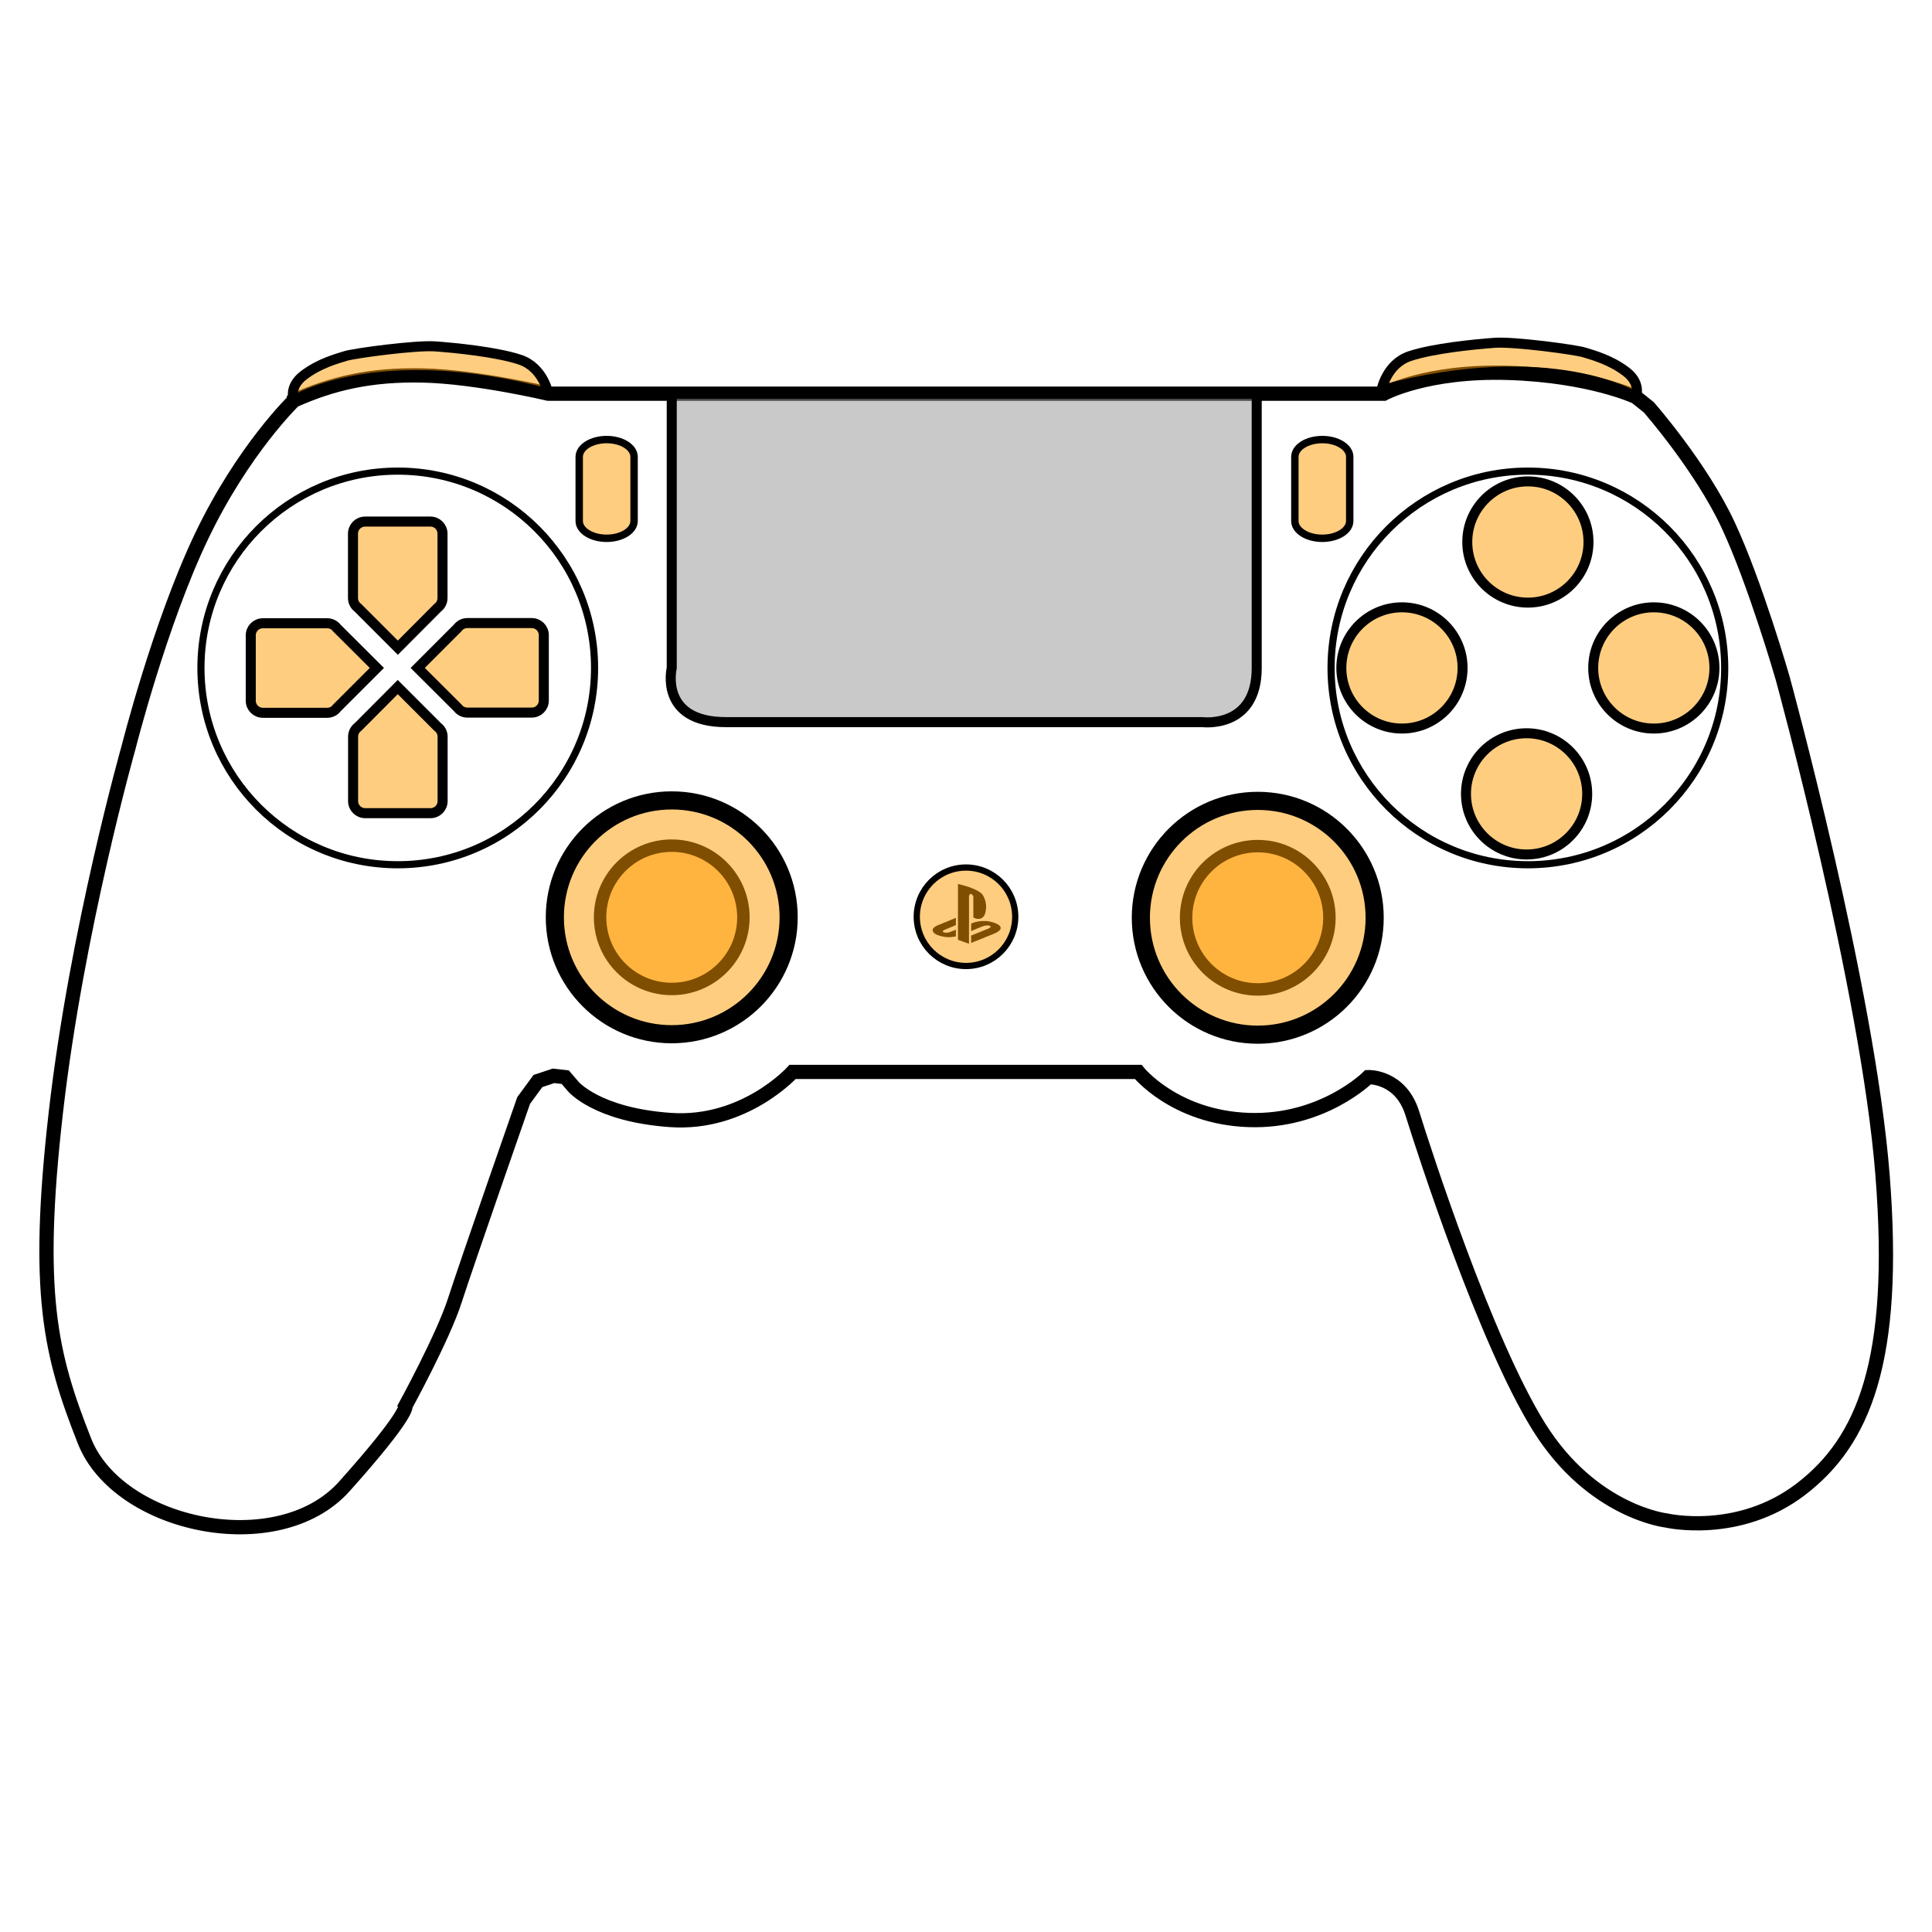
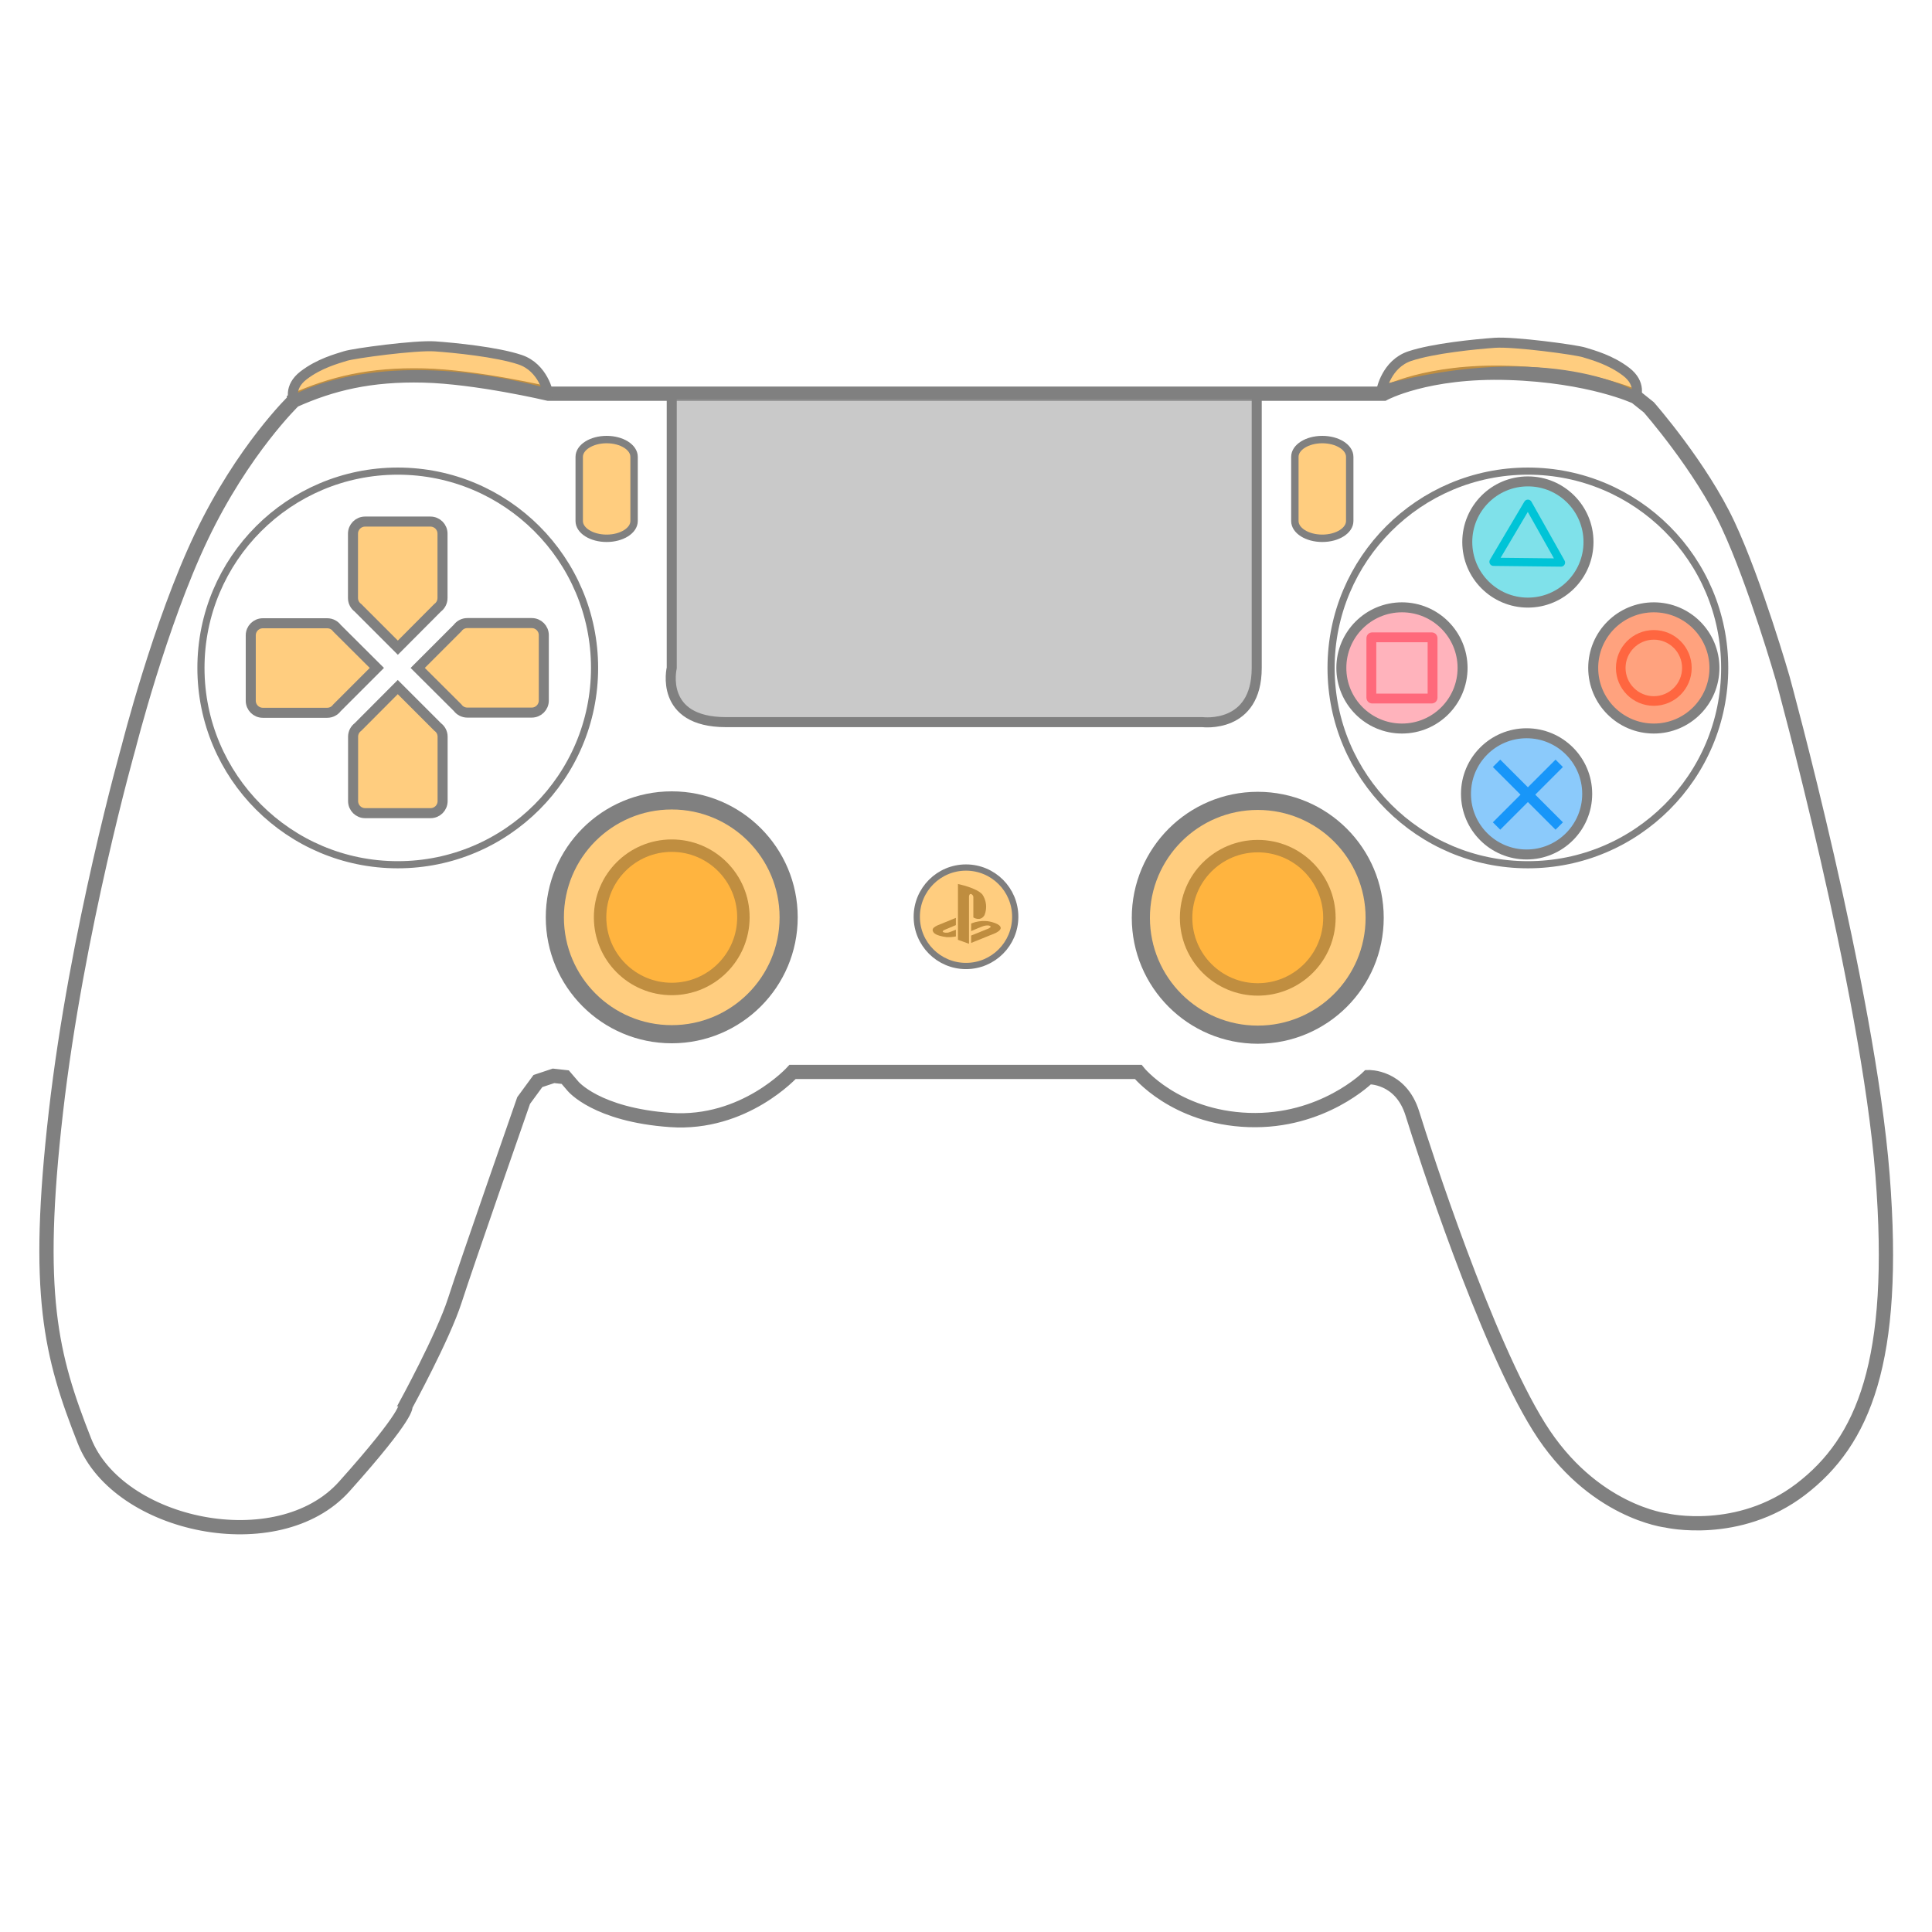
<svg xmlns="http://www.w3.org/2000/svg" width="1024" height="1024" viewBox="0 0 270.933 270.933" version="1.1" id="svg1" xml:space="preserve">
  <defs id="defs1" />
  <g id="layer1" style="opacity:1">
-     <g id="svg-gamepad-g-leftstick" style="mix-blend-mode:darken;stroke-linejoin:miter;paint-order:normal" transform="translate(110.5059,34.8755)">
-       <ellipse style="opacity:1;fill:#ff9c00;fill-opacity:0.503;stroke:#000000;stroke-width:1.743;stroke-linejoin:miter;stroke-dasharray:none;stroke-opacity:1;paint-order:normal" id="svg-gamepad-leftstick" cx="65.875" cy="93.828" rx="10.049" ry="10.049" />
-       <circle style="display:inline;opacity:1;fill:#ff9c00;fill-opacity:0.503;stroke:#000000;stroke-width:2.543;stroke-linejoin:miter;stroke-dasharray:none;stroke-opacity:1;paint-order:normal" id="svg-gamepad-btn-leftstick" cx="65.875" cy="93.828" r="16.394" />
+     <g id="svg-gamepad-g-rightstick" style="mix-blend-mode:darken;stroke-linejoin:miter;paint-order:normal" transform="translate(110.5059,34.8755)">
+       <ellipse style="opacity:1;fill:#ff9c00;fill-opacity:0.503;stroke:#808080;stroke-width:1.743;stroke-linejoin:miter;stroke-dasharray:none;stroke-opacity:1;paint-order:normal" id="svg-gamepad-rightstick" cx="65.875" cy="93.828" rx="10.049" ry="10.049" />
+       <circle style="display:inline;opacity:1;fill:#ff9c00;fill-opacity:0.503;stroke:#808080;stroke-width:2.543;stroke-linejoin:miter;stroke-dasharray:none;stroke-opacity:1;paint-order:normal" id="svg-gamepad-btn-rightstick" cx="65.875" cy="93.828" r="16.394" />
    </g>
-     <g id="svg-gamepad-g-rightstick" transform="translate(28.3268,34.81108)" style="mix-blend-mode:darken;stroke-linejoin:miter;paint-order:normal">
-       <circle style="opacity:1;fill:#ff9c00;fill-opacity:0.503;stroke:#000000;stroke-width:1.743;stroke-linejoin:miter;stroke-dasharray:none;stroke-opacity:1;paint-order:normal" id="svg-gamepad-rightstick" cx="65.875" cy="93.828" r="10.049" />
-       <ellipse style="fill:#ff9c00;fill-opacity:0.503;stroke:#000000;stroke-width:2.543;stroke-linejoin:miter;stroke-dasharray:none;stroke-opacity:1;paint-order:normal" id="svg-gamepad-btn-rightstick" cx="65.875" cy="93.828" rx="16.394" ry="16.394" />
+     <g id="svg-gamepad-g-leftstick" transform="translate(28.3268,34.81108)" style="mix-blend-mode:darken;stroke-linejoin:miter;paint-order:normal">
+       <circle style="opacity:1;fill:#ff9c00;fill-opacity:0.503;stroke:#808080;stroke-width:1.743;stroke-linejoin:miter;stroke-dasharray:none;stroke-opacity:1;paint-order:normal" id="svg-gamepad-leftstick" cx="65.875" cy="93.828" r="10.049" />
+       <ellipse style="fill:#ff9c00;fill-opacity:0.503;stroke:#808080;stroke-width:2.543;stroke-linejoin:miter;stroke-dasharray:none;stroke-opacity:1;paint-order:normal" id="svg-gamepad-btn-leftstick" cx="65.875" cy="93.828" rx="16.394" ry="16.394" />
    </g>
-     <path style="opacity:1;fill:none;stroke:#000000;stroke-width:2;stroke-opacity:1;stroke-dasharray:none" d="m 41.225,56.166 c 0,0 -7.152,6.878 -12.982,19.086 -5.831,12.208 -10.204,29.518 -10.204,29.518 0,0 -7.288,25.691 -10.204,51.201 -2.915,25.509 -0.729,34.073 4.009,46.099 4.737,12.026 27.149,16.763 36.442,6.377 9.293,-10.386 8.564,-11.297 8.564,-11.297 0,0 5.284,-9.657 6.924,-14.759 1.64,-5.102 9.657,-28.06 9.657,-28.06 l 2.004,-2.733 2.187,-0.729 1.64,0.182 1.093,1.275 c 0,0 3.28,4.009 13.666,4.737 10.386,0.729 17.128,-6.742 17.128,-6.742 h 48.467 c 0,0 5.102,6.377 15.488,6.742 10.386,0.364 16.763,-6.013 16.763,-6.013 0,0 4.555,-0.182 6.195,5.102 1.64,5.284 10.275,31.955 17.748,43.937 7.473,11.982 17.909,13.142 17.909,13.142 0,0 10.05,2.319 18.811,-4.381 8.761,-6.7 13.528,-17.909 11.467,-44.064 -2.061,-26.155 -14.005,-69.675 -14.005,-69.675 0,0 -3.826,-13.301 -7.653,-21.501 C 238.511,65.413 231.223,57.122 231.223,57.122 l -1.822,-1.458 c 0,0 -6.377,-3.006 -17.856,-3.371 -11.479,-0.364 -17.492,2.915 -17.492,2.915 H 76.892 c 0,0 -10.021,-2.369 -17.492,-2.551 -7.471,-0.182 -12.891,1.139 -18.175,3.508 z" id="svg-gamepad_base_frame" />
-     <g id="Dpad">
-       <circle style="opacity:1;fill:none;stroke:#000000;stroke-width:1;stroke-linejoin:round;stroke-dasharray:none;stroke-opacity:1" id="svg-gamepad-dpad-frame" cx="55.779" cy="93.667" r="27.6" />
-       <path d="m 51.195,73.144 c -0.938,0 -1.693,0.755 -1.693,1.693 v 9.03 c 0,0.563 0.274,1.057 0.693,1.364 l 5.597,5.597 5.576,-5.598 c 0.417,-0.308 0.687,-0.803 0.687,-1.363 v -9.03 c 0,-0.938 -0.755,-1.693 -1.693,-1.693 z" style="opacity:1;fill:#ff9c00;stroke:#000000;stroke-width:1.408;stroke-dasharray:none;fill-opacity:0.503" id="svg-gamepad-dpad-up" />
-       <path d="m 76.26,89.07 c 0,-0.938 -0.755,-1.693 -1.693,-1.693 h -9.03 c -0.563,0 -1.057,0.274 -1.364,0.693 l -5.597,5.597 5.598,5.576 c 0.308,0.417 0.803,0.687 1.363,0.687 h 9.03 c 0.938,0 1.693,-0.755 1.693,-1.693 z" style="fill:#ff9c00;stroke:#000000;stroke-width:1.408;stroke-dasharray:none;fill-opacity:0.503" id="svg-gamepad-dpad-right" />
-       <path d="m 60.376,114.033 c 0.938,0 1.693,-0.755 1.693,-1.693 v -9.03 c 0,-0.563 -0.274,-1.057 -0.693,-1.364 l -5.597,-5.597 -5.576,5.598 c -0.417,0.308 -0.687,0.803 -0.687,1.363 v 9.03 c 0,0.938 0.755,1.693 1.693,1.693 z" style="fill:#ff9c00;stroke:#000000;stroke-width:1.408;stroke-dasharray:none;fill-opacity:0.503" id="svg-gamepad-dpad-down" />
-       <path d="m 35.165,98.264 c 0,0.938 0.755,1.693 1.693,1.693 h 9.03 c 0.563,0 1.057,-0.274 1.364,-0.693 l 5.597,-5.597 -5.598,-5.576 c -0.308,-0.417 -0.803,-0.687 -1.363,-0.687 h -9.03 c -0.938,0 -1.693,0.755 -1.693,1.693 z" style="fill:#ff9c00;stroke:#000000;stroke-width:1.408;stroke-dasharray:none;fill-opacity:0.503" id="svg-gamepad-dpad-left" />
+     <path style="opacity:1;fill:none;stroke:#808080;stroke-width:2;stroke-opacity:1;stroke-dasharray:none" d="m 41.225,56.166 c 0,0 -7.152,6.878 -12.982,19.086 -5.831,12.208 -10.204,29.518 -10.204,29.518 0,0 -7.288,25.691 -10.204,51.201 -2.915,25.509 -0.729,34.073 4.009,46.099 4.737,12.026 27.149,16.763 36.442,6.377 9.293,-10.386 8.564,-11.297 8.564,-11.297 0,0 5.284,-9.657 6.924,-14.759 1.64,-5.102 9.657,-28.06 9.657,-28.06 l 2.004,-2.733 2.187,-0.729 1.64,0.182 1.093,1.275 c 0,0 3.28,4.009 13.666,4.737 10.386,0.729 17.128,-6.742 17.128,-6.742 h 48.467 c 0,0 5.102,6.377 15.488,6.742 10.386,0.364 16.763,-6.013 16.763,-6.013 0,0 4.555,-0.182 6.195,5.102 1.64,5.284 10.275,31.955 17.748,43.937 7.473,11.982 17.909,13.142 17.909,13.142 0,0 10.05,2.319 18.811,-4.381 8.761,-6.7 13.528,-17.909 11.467,-44.064 -2.061,-26.155 -14.005,-69.675 -14.005,-69.675 0,0 -3.826,-13.301 -7.653,-21.501 C 238.511,65.413 231.223,57.122 231.223,57.122 l -1.822,-1.458 c 0,0 -6.377,-3.006 -17.856,-3.371 -11.479,-0.364 -17.492,2.915 -17.492,2.915 H 76.892 c 0,0 -10.021,-2.369 -17.492,-2.551 -7.471,-0.182 -12.891,1.139 -18.175,3.508 z" id="svg-gamepad_base_frame" />
+     <g id="Dpad" style="stroke:#808080;stroke-opacity:1">
+       <circle style="opacity:1;fill:none;stroke:#808080;stroke-width:1;stroke-linejoin:round;stroke-dasharray:none;stroke-opacity:1" id="svg-gamepad-dpad-frame" cx="55.779" cy="93.667" r="27.6" />
+       <path d="m 51.195,73.144 c -0.938,0 -1.693,0.755 -1.693,1.693 v 9.03 c 0,0.563 0.274,1.057 0.693,1.364 l 5.597,5.597 5.576,-5.598 c 0.417,-0.308 0.687,-0.803 0.687,-1.363 v -9.03 c 0,-0.938 -0.755,-1.693 -1.693,-1.693 z" style="opacity:1;fill:#ff9c00;stroke:#808080;stroke-width:1.408;stroke-dasharray:none;fill-opacity:0.503;stroke-opacity:1" id="svg-gamepad-dpad-up" />
+       <path d="m 76.26,89.07 c 0,-0.938 -0.755,-1.693 -1.693,-1.693 h -9.03 c -0.563,0 -1.057,0.274 -1.364,0.693 l -5.597,5.597 5.598,5.576 c 0.308,0.417 0.803,0.687 1.363,0.687 h 9.03 c 0.938,0 1.693,-0.755 1.693,-1.693 z" style="fill:#ff9c00;stroke:#808080;stroke-width:1.408;stroke-dasharray:none;fill-opacity:0.503;stroke-opacity:1" id="svg-gamepad-dpad-right" />
+       <path d="m 60.376,114.033 c 0.938,0 1.693,-0.755 1.693,-1.693 v -9.03 c 0,-0.563 -0.274,-1.057 -0.693,-1.364 l -5.597,-5.597 -5.576,5.598 c -0.417,0.308 -0.687,0.803 -0.687,1.363 v 9.03 c 0,0.938 0.755,1.693 1.693,1.693 z" style="fill:#ff9c00;stroke:#808080;stroke-width:1.408;stroke-dasharray:none;fill-opacity:0.503;stroke-opacity:1" id="svg-gamepad-dpad-down" />
+       <path d="m 35.165,98.264 c 0,0.938 0.755,1.693 1.693,1.693 h 9.03 c 0.563,0 1.057,-0.274 1.364,-0.693 l 5.597,-5.597 -5.598,-5.576 c -0.308,-0.417 -0.803,-0.687 -1.363,-0.687 h -9.03 c -0.938,0 -1.693,0.755 -1.693,1.693 z" style="fill:#ff9c00;stroke:#808080;stroke-width:1.408;stroke-dasharray:none;fill-opacity:0.503;stroke-opacity:1" id="svg-gamepad-dpad-left" />
    </g>
    <g id="g11">
-       <circle style="fill:none;stroke:#000000;stroke-width:1;stroke-linejoin:round;stroke-dasharray:none;stroke-opacity:1" id="svg-gamepad-btn-frame" cx="214.262" cy="93.667" r="27.6" />
-       <g id="svg-gamepad-btn-west" style="display:inline">
-         <circle style="opacity:1;fill:#ff9c00;stroke:#000000;stroke-width:1.4;stroke-linejoin:round;stroke-dasharray:none;stroke-opacity:1;fill-opacity:0.503" id="svg-gamepad-btn-west-frame" cx="196.603" cy="93.667" r="8.5" />
+       <circle style="fill:none;stroke:#808080;stroke-width:1;stroke-linejoin:round;stroke-dasharray:none;stroke-opacity:1" id="svg-gamepad-btn-frame" cx="214.262" cy="93.667" r="27.6" />
+       <g id="svg-gamepad-btn-west" style="display:inline;stroke:#808080;stroke-opacity:1">
+         <circle style="opacity:1;fill:#ff697b;stroke:#808080;stroke-width:1.4;stroke-linejoin:round;stroke-dasharray:none;stroke-opacity:1;fill-opacity:0.5" id="svg-gamepad-btn-west-frame" cx="196.603" cy="93.667" r="8.5" />
+         <rect style="display:inline;opacity:1;fill:none;fill-opacity:0.504;stroke:#ff697b;stroke-width:1.383;stroke-linejoin:round;stroke-dasharray:none;stroke-opacity:1" id="rect4" width="8.584" height="8.584" x="192.311" y="89.375" rx="0.116" />
      </g>
-       <g id="svg-gamepad-btn-south" style="display:inline" transform="translate(14.00943,2.380565)">
-         <circle style="opacity:1;fill:#ff9c00;stroke:#000000;stroke-width:1.4;stroke-linejoin:round;stroke-dasharray:none;stroke-opacity:1;fill-opacity:0.503" id="svg-gamepad-btn-south-frame" cx="200.071" cy="108.947" r="8.5" />
+       <g id="svg-gamepad-btn-south" style="display:inline;stroke:#808080;stroke-opacity:1" transform="translate(14.00943,2.380565)">
+         <circle style="display:inline;opacity:1;fill:#1896f9;fill-opacity:0.5;stroke:#808080;stroke-width:1.4;stroke-linejoin:round;stroke-dasharray:none;stroke-opacity:1" id="svg-gamepad-btn-south-frame" cx="200.071" cy="108.947" r="8.5" />
+         <path style="fill:#000000;fill-opacity:1;stroke:#1896f9;stroke-width:1.463;stroke-linejoin:round;stroke-dasharray:none;stroke-opacity:1" d="m 195.858,104.663 8.79,8.79" id="path7" />
+         <path style="display:inline;fill:#000000;fill-opacity:1;stroke:#1896f9;stroke-width:1.463;stroke-linejoin:round;stroke-dasharray:none;stroke-opacity:1" d="m 204.648,104.663 -8.79,8.79" id="path7-5" />
      </g>
-       <g id="svg-gamepad-btn-north" transform="translate(17.65939,-17.66)" style="display:inline">
-         <circle style="opacity:1;fill:#ff9c00;stroke:#000000;stroke-width:1.4;stroke-linejoin:round;stroke-dasharray:none;stroke-opacity:1;fill-opacity:0.503" id="svg-gamepad-btn-north-frame" cx="196.603" cy="93.667" r="8.5" />
+       <g id="svg-gamepad-btn-north" transform="translate(17.65939,-17.66)" style="display:inline;stroke:#808080;stroke-opacity:1">
+         <circle style="display:inline;opacity:1;fill:#00c4d7;fill-opacity:0.5;stroke:#808080;stroke-width:1.4;stroke-linejoin:round;stroke-dasharray:none;stroke-opacity:1" id="svg-gamepad-btn-north-frame" cx="196.603" cy="93.667" r="8.5" />
+         <path style="opacity:1;fill:none;fill-opacity:0.504;stroke:#00c4d7;stroke-width:4.16;stroke-linejoin:round;stroke-dasharray:none;stroke-opacity:1" id="path3" d="M 157.61,40.268 142.116,32.997 126.621,25.727 140.665,15.943 154.709,6.16 156.16,23.214 Z" transform="matrix(0.2515932,-0.1146805,0.1146805,0.2515932,156.9729,104.4931)" />
      </g>
-       <g id="svg-gamepad-btn-east" transform="translate(26.44485,-8.467351)" style="display:inline">
-         <circle style="display:inline;opacity:1;fill:#ff9c00;fill-opacity:0.503;stroke:#000000;stroke-width:1.4;stroke-linejoin:round;stroke-dasharray:none;stroke-opacity:1" id="svg-gamepad-btn-east-frame" cx="205.478" cy="102.135" r="8.5" />
+       <g id="svg-gamepad-btn-east" transform="translate(26.44485,-8.467351)" style="display:inline;stroke:#808080;stroke-opacity:1">
+         <circle style="display:inline;opacity:1;fill:#ff4800;fill-opacity:0.504;stroke:#808080;stroke-width:1.4;stroke-linejoin:round;stroke-dasharray:none;stroke-opacity:1" id="svg-gamepad-btn-east-frame" cx="205.478" cy="102.135" r="8.5" />
+         <circle style="opacity:1;fill:none;fill-opacity:0.5;stroke:#ff2a00;stroke-width:1.348;stroke-linejoin:round;stroke-dasharray:none;stroke-opacity:0.496" id="path4" cx="231.922" cy="93.667" r="4.638" transform="translate(-26.44485,8.467351)" />
      </g>
    </g>
-     <path d="m 85.073,61.642 a 3.848,2.423 0 0 0 -3.847,2.423 v 0.003 8.994 0.003 a 3.848,2.423 0 0 0 3.847,2.423 3.848,2.423 0 0 0 3.847,-2.423 v -9 a 3.848,2.423 0 0 0 -3.847,-2.423 z" style="opacity:1;fill:#ff9c00;stroke:#000000;stroke-width:1.038;stroke-linejoin:round;fill-opacity:0.503" id="svg-gamepad-btn-select" />
-     <path d="m 185.431,61.642 a 3.848,2.423 0 0 0 -3.847,2.423 v 0.003 8.994 0.003 a 3.848,2.423 0 0 0 3.847,2.423 3.848,2.423 0 0 0 3.847,-2.423 V 64.065 a 3.848,2.423 0 0 0 -3.847,-2.423 z" style="fill:#ff9c00;stroke:#000000;stroke-width:1.038;stroke-linejoin:round;fill-opacity:0.503" id="svg-gamepad-btn-share" />
-     <path style="opacity:1;fill:#ff9c00;stroke:#000000;stroke-width:1.408;stroke-linejoin:round;stroke-dasharray:none;stroke-opacity:1;fill-opacity:0.503" d="m 76.892,55.209 c 0,0 -0.683,-3.673 -3.968,-4.768 -3.285,-1.095 -9.212,-1.675 -11.918,-1.868 -2.706,-0.193 -11.338,0.966 -12.562,1.353 -1.224,0.387 -3.672,1.031 -5.862,2.706 -2.19,1.675 -1.357,3.534 -1.357,3.534 0,0 11.741,-7.333 35.667,-0.957 z" id="svg-gamepad-btn-lb" />
-     <path style="fill:#ff9c00;stroke:#000000;stroke-width:1.408;stroke-linejoin:round;stroke-dasharray:none;stroke-opacity:1;fill-opacity:0.503" d="m 193.733,54.708 c 0,0 0.683,-3.673 3.968,-4.768 3.285,-1.095 9.212,-1.675 11.918,-1.868 2.706,-0.193 11.338,0.966 12.562,1.353 1.224,0.387 3.672,1.031 5.862,2.706 2.19,1.675 1.357,3.534 1.357,3.534 0,0 -11.741,-7.333 -35.667,-0.957 z" id="svg-gamepad-btn-rb" />
-     <g id="svg-gamepad-btn-guide" transform="matrix(0.5897835,0,0,0.6088376,55.547,48.89769)">
-       <g id="svg-gamepad-btn-guide-icon" transform="matrix(0.01344262,0,0,0.01344262,127.5706,123.3032)">
-         <path d="M 448.151,955.934 643.313,1024 V 213.835 c 0,0 3.012,-51.802 37.948,-42.165 a 60.235,60.235 0 0 1 39.153,48.791 V 573.44 c 0,0 128.301,77.704 198.174,-42.165 A 369.845,369.845 0 0 0 881.242,180.706 C 783.059,65.656 448.151,0 448.151,0 Z M 411.407,580.066 V 704.151 L 204.198,788.48 c 0,0 -33.732,14.456 -22.889,30.72 10.842,16.264 67.464,17.468 93.967,12.649 26.504,-4.819 136.132,-48.791 136.132,-48.791 V 898.108 A 695.115,695.115 0 0 1 249.374,910.155 C 177.092,903.529 60.235,877.026 24.094,837.873 -12.047,798.72 0,769.205 16.264,751.134 a 291.539,291.539 0 0 1 69.873,-42.767 z" p-id="5254" id="path1" />
-         <path d="m 681.864,676.442 a 615.605,615.605 0 0 1 257.807,-42.165 c 64.452,0 268.649,46.984 264.433,120.471 0,49.393 -107.821,92.16 -107.821,92.16 L 681.261,1009.543 V 883.049 l 308.405,-120.471 c 0,0 44.574,-23.492 37.948,-32.527 -19.878,-28.311 -71.68,-20.48 -105.412,-15.661 -33.732,4.819 -240.941,92.16 -240.941,92.16 z" p-id="5255" id="path2" />
+     <path d="m 85.073,61.642 a 3.848,2.423 0 0 0 -3.847,2.423 v 0.003 8.994 0.003 a 3.848,2.423 0 0 0 3.847,2.423 3.848,2.423 0 0 0 3.847,-2.423 v -9 a 3.848,2.423 0 0 0 -3.847,-2.423 z" style="opacity:1;fill:#ff9c00;stroke:#808080;stroke-width:1.038;stroke-linejoin:round;fill-opacity:0.503;stroke-opacity:1" id="svg-gamepad-btn-share" />
+     <path d="m 185.431,61.642 a 3.848,2.423 0 0 0 -3.847,2.423 v 0.003 8.994 0.003 a 3.848,2.423 0 0 0 3.847,2.423 3.848,2.423 0 0 0 3.847,-2.423 V 64.065 a 3.848,2.423 0 0 0 -3.847,-2.423 z" style="fill:#ff9c00;stroke:#808080;stroke-width:1.038;stroke-linejoin:round;fill-opacity:0.503;stroke-opacity:1" id="svg-gamepad-btn-select" />
+     <path style="opacity:1;fill:#ff9c00;stroke:#808080;stroke-width:1.408;stroke-linejoin:round;stroke-dasharray:none;stroke-opacity:1;fill-opacity:0.503" d="m 76.892,55.209 c 0,0 -0.683,-3.673 -3.968,-4.768 -3.285,-1.095 -9.212,-1.675 -11.918,-1.868 -2.706,-0.193 -11.338,0.966 -12.562,1.353 -1.224,0.387 -3.672,1.031 -5.862,2.706 -2.19,1.675 -1.357,3.534 -1.357,3.534 0,0 11.741,-7.333 35.667,-0.957 z" id="svg-gamepad-btn-lb" />
+     <path style="fill:#ff9c00;stroke:#808080;stroke-width:1.408;stroke-linejoin:round;stroke-dasharray:none;stroke-opacity:1;fill-opacity:0.503" d="m 193.733,54.708 c 0,0 0.683,-3.673 3.968,-4.768 3.285,-1.095 9.212,-1.675 11.918,-1.868 2.706,-0.193 11.338,0.966 12.562,1.353 1.224,0.387 3.672,1.031 5.862,2.706 2.19,1.675 1.357,3.534 1.357,3.534 0,0 -11.741,-7.333 -35.667,-0.957 z" id="svg-gamepad-btn-rb" />
+     <g id="svg-gamepad-btn-guide-g" transform="matrix(0.5897835,0,0,0.6088376,55.547,48.89769)">
+       <g id="svg-gamepad-btn-guide-icon" transform="matrix(0.01344262,0,0,0.01344262,127.5706,123.3032)" style="display:inline">
+         <path d="M 448.151,955.934 643.313,1024 V 213.835 c 0,0 3.012,-51.802 37.948,-42.165 a 60.235,60.235 0 0 1 39.153,48.791 V 573.44 c 0,0 128.301,77.704 198.174,-42.165 A 369.845,369.845 0 0 0 881.242,180.706 C 783.059,65.656 448.151,0 448.151,0 Z M 411.407,580.066 V 704.151 L 204.198,788.48 c 0,0 -33.732,14.456 -22.889,30.72 10.842,16.264 67.464,17.468 93.967,12.649 26.504,-4.819 136.132,-48.791 136.132,-48.791 V 898.108 A 695.115,695.115 0 0 1 249.374,910.155 C 177.092,903.529 60.235,877.026 24.094,837.873 -12.047,798.72 0,769.205 16.264,751.134 a 291.539,291.539 0 0 1 69.873,-42.767 z" p-id="5254" id="path1" style="fill:#7e7e7e;fill-opacity:1" />
+         <path d="m 681.864,676.442 a 615.605,615.605 0 0 1 257.807,-42.165 c 64.452,0 268.649,46.984 264.433,120.471 0,49.393 -107.821,92.16 -107.821,92.16 L 681.261,1009.543 V 883.049 l 308.405,-120.471 c 0,0 44.574,-23.492 37.948,-32.527 -19.878,-28.311 -71.68,-20.48 -105.412,-15.661 -33.732,4.819 -240.941,92.16 -240.941,92.16 z" p-id="5255" id="path2" style="fill:#7e7e7e;fill-opacity:1" />
      </g>
-       <circle style="opacity:1;fill:#ff9c00;stroke:#000000;stroke-width:0.875;stroke-linejoin:round;stroke-dasharray:none;stroke-opacity:1;fill-opacity:0.503" id="svg-gamepad-btn-guide-frame" cx="135.467" cy="128.562" r="6.904" transform="matrix(1.695537,0,0,1.642474,-94.18202,-80.31319)" />
+       <circle style="opacity:1;fill:#ff9c00;stroke:#7e7e7e;stroke-width:0.875;stroke-linejoin:round;stroke-dasharray:none;stroke-opacity:1;fill-opacity:0.5" id="svg-gamepad-btn-guide" cx="135.467" cy="128.562" r="6.904" transform="matrix(1.695537,0,0,1.642474,-94.18202,-80.31319)" />
    </g>
-     <path style="fill:#949494;stroke:#000000;stroke-width:1.408;stroke-linejoin:round;fill-opacity:0.497" d="m 94.202,55.209 v 38.458 c 0,0 -1.834,7.601 7.601,7.601 9.435,0 66.831,0 66.831,0 0,0 7.601,0.975 7.601,-7.601 0,-8.576 0,-38.458 0,-38.458 z" id="path6" />
+     <path style="fill:#949494;stroke:#808080;stroke-width:1.408;stroke-linejoin:round;fill-opacity:0.497;stroke-opacity:1" d="m 94.202,55.209 v 38.458 c 0,0 -1.834,7.601 7.601,7.601 9.435,0 66.831,0 66.831,0 0,0 7.601,0.975 7.601,-7.601 0,-8.576 0,-38.458 0,-38.458 z" id="touchpad" />
  </g>
</svg>
